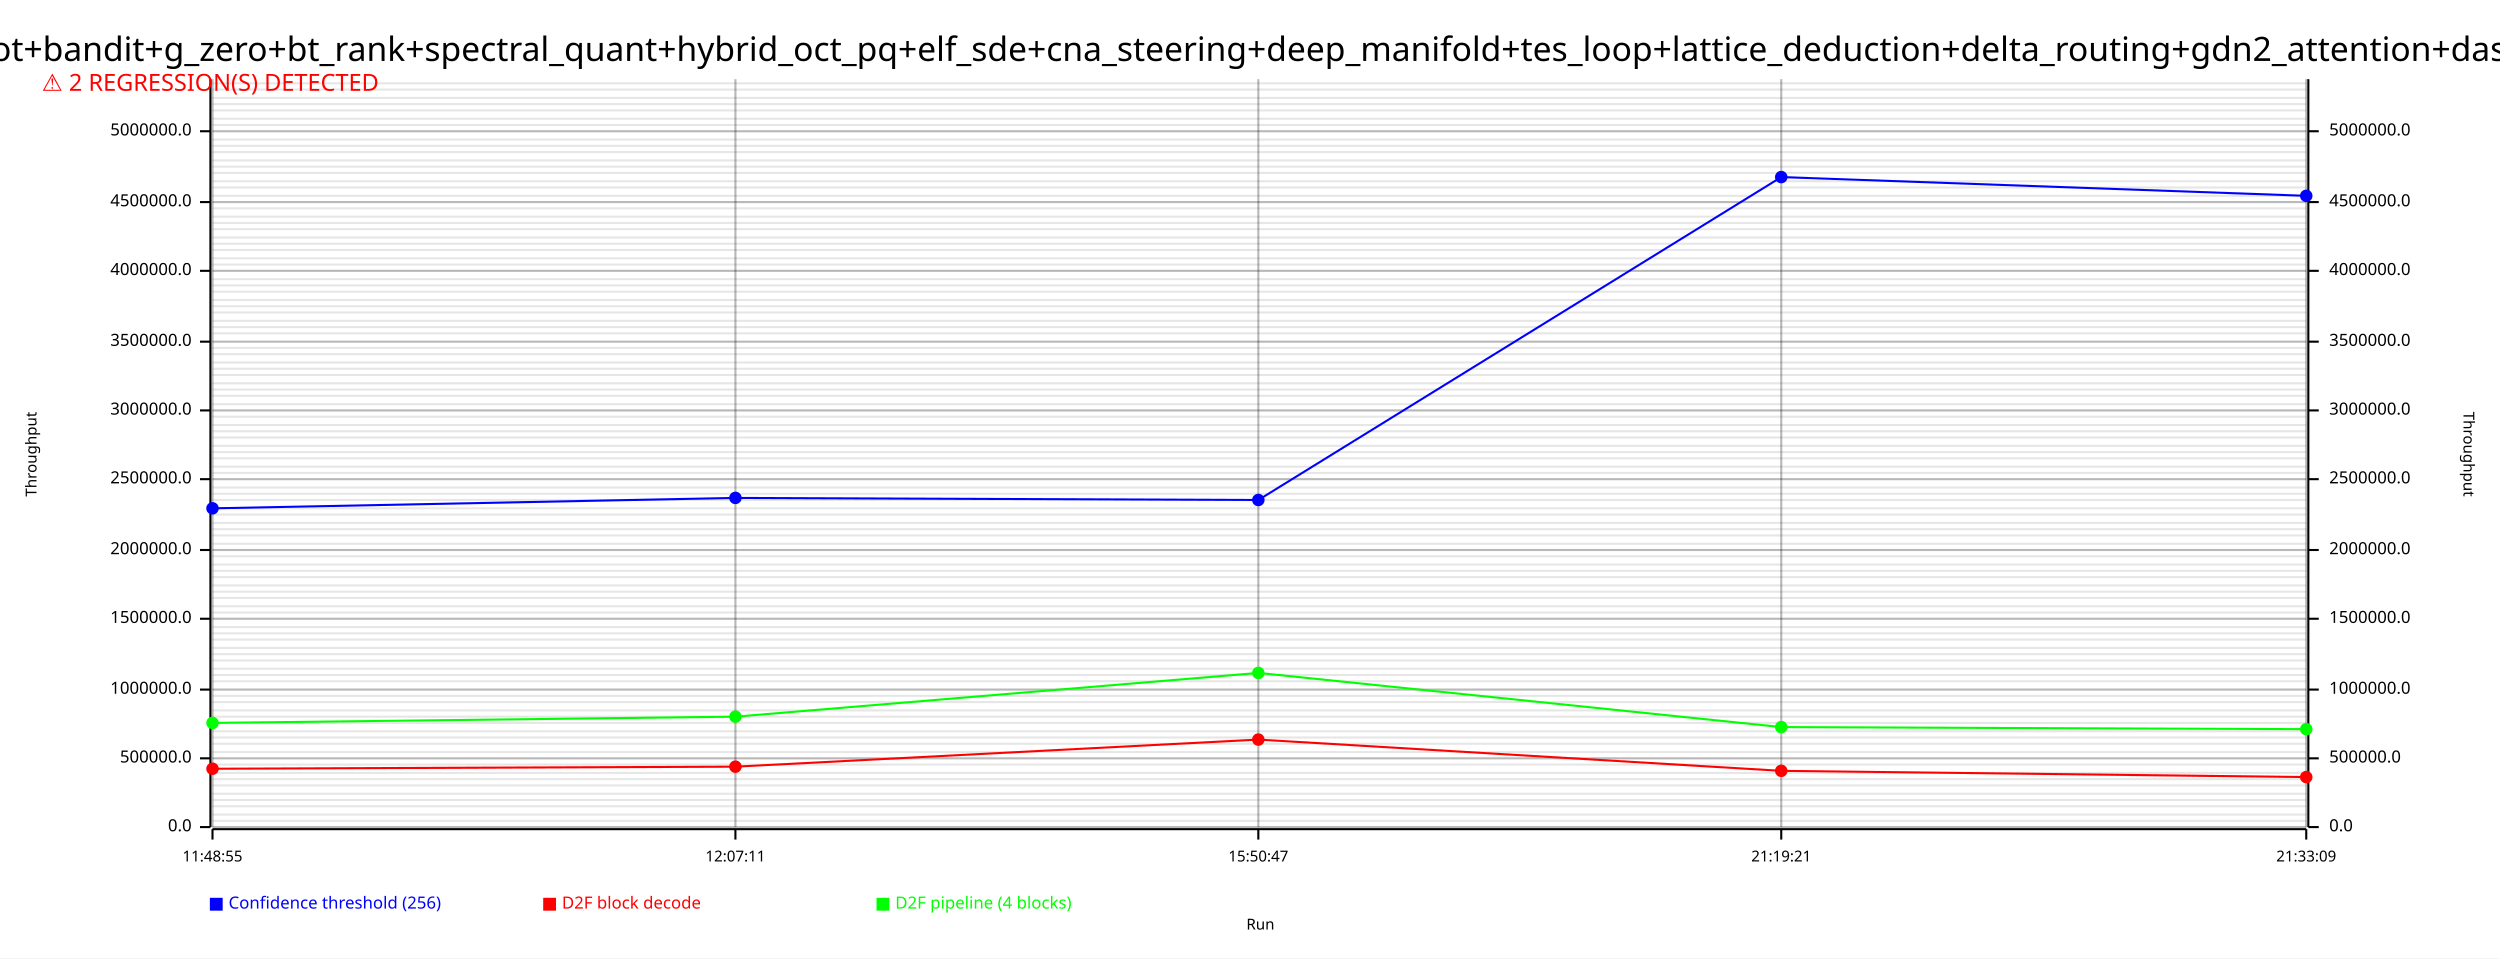
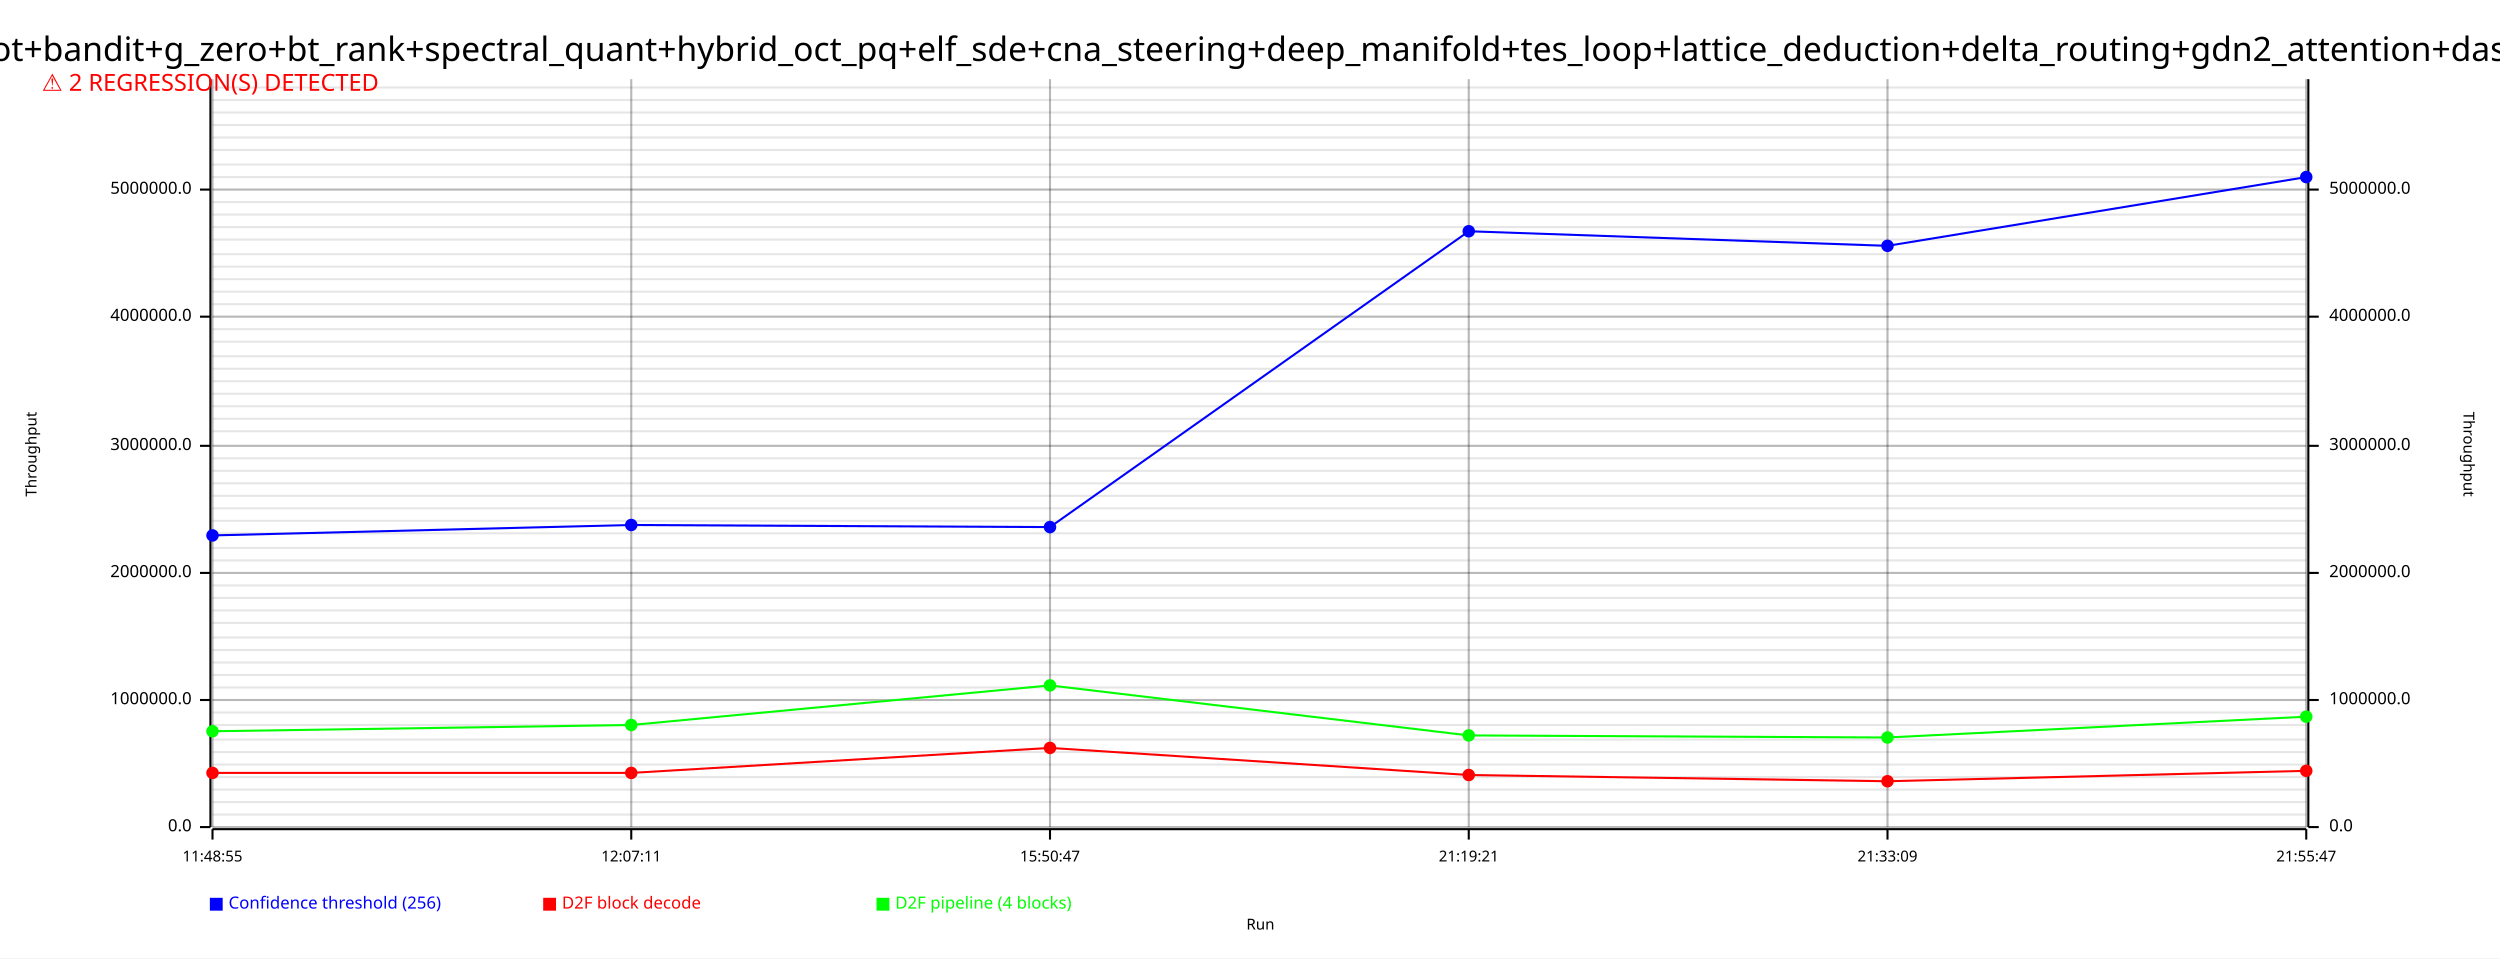
<svg xmlns="http://www.w3.org/2000/svg" width="1200" height="460" viewBox="0 0 1200 460">
  <rect x="0" y="0" width="1200" height="460" opacity="1" fill="#FFFFFF" stroke="none" />
  <text x="600" y="17" dy="0.76em" text-anchor="middle" font-family="sans-serif" font-size="16.129" opacity="1" fill="#000000">
Diff — Time Series [sparse_mlp+domain_latent+ppot+bandit+g_zero+bt_rank+spectral_quant+hybrid_oct_pq+elf_sde+cna_steering+deep_manifold+tes_loop+lattice_deduction+delta_routing+gdn2_attention+dash_attn+dreamer+lt2_looped+plasma_path+tf_loop]
</text>
  <line opacity="0.1" stroke="#000000" stroke-width="1" x1="102" y1="397" x2="102" y2="38" />
-   <line opacity="0.1" stroke="#000000" stroke-width="1" x1="353" y1="397" x2="353" y2="38" />
-   <line opacity="0.1" stroke="#000000" stroke-width="1" x1="604" y1="397" x2="604" y2="38" />
-   <line opacity="0.1" stroke="#000000" stroke-width="1" x1="855" y1="397" x2="855" y2="38" />
+   <line opacity="0.1" stroke="#000000" stroke-width="1" x1="303" y1="397" x2="303" y2="38" />
+   <line opacity="0.1" stroke="#000000" stroke-width="1" x1="504" y1="397" x2="504" y2="38" />
+   <line opacity="0.1" stroke="#000000" stroke-width="1" x1="705" y1="397" x2="705" y2="38" />
+   <line opacity="0.1" stroke="#000000" stroke-width="1" x1="906" y1="397" x2="906" y2="38" />
  <line opacity="0.1" stroke="#000000" stroke-width="1" x1="1107" y1="397" x2="1107" y2="38" />
  <line opacity="0.1" stroke="#000000" stroke-width="1" x1="102" y1="397" x2="1107" y2="397" />
-   <line opacity="0.1" stroke="#000000" stroke-width="1" x1="102" y1="394" x2="1107" y2="394" />
  <line opacity="0.1" stroke="#000000" stroke-width="1" x1="102" y1="391" x2="1107" y2="391" />
-   <line opacity="0.1" stroke="#000000" stroke-width="1" x1="102" y1="387" x2="1107" y2="387" />
-   <line opacity="0.1" stroke="#000000" stroke-width="1" x1="102" y1="384" x2="1107" y2="384" />
-   <line opacity="0.1" stroke="#000000" stroke-width="1" x1="102" y1="381" x2="1107" y2="381" />
-   <line opacity="0.1" stroke="#000000" stroke-width="1" x1="102" y1="377" x2="1107" y2="377" />
-   <line opacity="0.1" stroke="#000000" stroke-width="1" x1="102" y1="374" x2="1107" y2="374" />
-   <line opacity="0.1" stroke="#000000" stroke-width="1" x1="102" y1="371" x2="1107" y2="371" />
+   <line opacity="0.1" stroke="#000000" stroke-width="1" x1="102" y1="385" x2="1107" y2="385" />
+   <line opacity="0.1" stroke="#000000" stroke-width="1" x1="102" y1="379" x2="1107" y2="379" />
+   <line opacity="0.1" stroke="#000000" stroke-width="1" x1="102" y1="373" x2="1107" y2="373" />
  <line opacity="0.1" stroke="#000000" stroke-width="1" x1="102" y1="367" x2="1107" y2="367" />
-   <line opacity="0.1" stroke="#000000" stroke-width="1" x1="102" y1="364" x2="1107" y2="364" />
  <line opacity="0.1" stroke="#000000" stroke-width="1" x1="102" y1="361" x2="1107" y2="361" />
-   <line opacity="0.1" stroke="#000000" stroke-width="1" x1="102" y1="357" x2="1107" y2="357" />
-   <line opacity="0.1" stroke="#000000" stroke-width="1" x1="102" y1="354" x2="1107" y2="354" />
-   <line opacity="0.1" stroke="#000000" stroke-width="1" x1="102" y1="351" x2="1107" y2="351" />
-   <line opacity="0.1" stroke="#000000" stroke-width="1" x1="102" y1="347" x2="1107" y2="347" />
-   <line opacity="0.1" stroke="#000000" stroke-width="1" x1="102" y1="344" x2="1107" y2="344" />
-   <line opacity="0.1" stroke="#000000" stroke-width="1" x1="102" y1="341" x2="1107" y2="341" />
-   <line opacity="0.1" stroke="#000000" stroke-width="1" x1="102" y1="337" x2="1107" y2="337" />
-   <line opacity="0.1" stroke="#000000" stroke-width="1" x1="102" y1="334" x2="1107" y2="334" />
-   <line opacity="0.1" stroke="#000000" stroke-width="1" x1="102" y1="331" x2="1107" y2="331" />
-   <line opacity="0.1" stroke="#000000" stroke-width="1" x1="102" y1="327" x2="1107" y2="327" />
+   <line opacity="0.1" stroke="#000000" stroke-width="1" x1="102" y1="355" x2="1107" y2="355" />
+   <line opacity="0.1" stroke="#000000" stroke-width="1" x1="102" y1="348" x2="1107" y2="348" />
+   <line opacity="0.1" stroke="#000000" stroke-width="1" x1="102" y1="342" x2="1107" y2="342" />
+   <line opacity="0.1" stroke="#000000" stroke-width="1" x1="102" y1="336" x2="1107" y2="336" />
+   <line opacity="0.1" stroke="#000000" stroke-width="1" x1="102" y1="330" x2="1107" y2="330" />
  <line opacity="0.1" stroke="#000000" stroke-width="1" x1="102" y1="324" x2="1107" y2="324" />
-   <line opacity="0.1" stroke="#000000" stroke-width="1" x1="102" y1="321" x2="1107" y2="321" />
-   <line opacity="0.1" stroke="#000000" stroke-width="1" x1="102" y1="317" x2="1107" y2="317" />
-   <line opacity="0.1" stroke="#000000" stroke-width="1" x1="102" y1="314" x2="1107" y2="314" />
-   <line opacity="0.1" stroke="#000000" stroke-width="1" x1="102" y1="311" x2="1107" y2="311" />
-   <line opacity="0.1" stroke="#000000" stroke-width="1" x1="102" y1="307" x2="1107" y2="307" />
-   <line opacity="0.1" stroke="#000000" stroke-width="1" x1="102" y1="304" x2="1107" y2="304" />
-   <line opacity="0.1" stroke="#000000" stroke-width="1" x1="102" y1="301" x2="1107" y2="301" />
-   <line opacity="0.1" stroke="#000000" stroke-width="1" x1="102" y1="297" x2="1107" y2="297" />
-   <line opacity="0.1" stroke="#000000" stroke-width="1" x1="102" y1="294" x2="1107" y2="294" />
-   <line opacity="0.1" stroke="#000000" stroke-width="1" x1="102" y1="291" x2="1107" y2="291" />
+   <line opacity="0.1" stroke="#000000" stroke-width="1" x1="102" y1="318" x2="1107" y2="318" />
+   <line opacity="0.1" stroke="#000000" stroke-width="1" x1="102" y1="312" x2="1107" y2="312" />
+   <line opacity="0.1" stroke="#000000" stroke-width="1" x1="102" y1="306" x2="1107" y2="306" />
+   <line opacity="0.1" stroke="#000000" stroke-width="1" x1="102" y1="299" x2="1107" y2="299" />
+   <line opacity="0.1" stroke="#000000" stroke-width="1" x1="102" y1="293" x2="1107" y2="293" />
  <line opacity="0.1" stroke="#000000" stroke-width="1" x1="102" y1="287" x2="1107" y2="287" />
-   <line opacity="0.1" stroke="#000000" stroke-width="1" x1="102" y1="284" x2="1107" y2="284" />
  <line opacity="0.1" stroke="#000000" stroke-width="1" x1="102" y1="281" x2="1107" y2="281" />
-   <line opacity="0.1" stroke="#000000" stroke-width="1" x1="102" y1="277" x2="1107" y2="277" />
-   <line opacity="0.1" stroke="#000000" stroke-width="1" x1="102" y1="274" x2="1107" y2="274" />
-   <line opacity="0.1" stroke="#000000" stroke-width="1" x1="102" y1="271" x2="1107" y2="271" />
-   <line opacity="0.1" stroke="#000000" stroke-width="1" x1="102" y1="267" x2="1107" y2="267" />
-   <line opacity="0.1" stroke="#000000" stroke-width="1" x1="102" y1="264" x2="1107" y2="264" />
-   <line opacity="0.1" stroke="#000000" stroke-width="1" x1="102" y1="261" x2="1107" y2="261" />
-   <line opacity="0.1" stroke="#000000" stroke-width="1" x1="102" y1="257" x2="1107" y2="257" />
-   <line opacity="0.1" stroke="#000000" stroke-width="1" x1="102" y1="254" x2="1107" y2="254" />
-   <line opacity="0.1" stroke="#000000" stroke-width="1" x1="102" y1="251" x2="1107" y2="251" />
-   <line opacity="0.1" stroke="#000000" stroke-width="1" x1="102" y1="247" x2="1107" y2="247" />
+   <line opacity="0.1" stroke="#000000" stroke-width="1" x1="102" y1="275" x2="1107" y2="275" />
+   <line opacity="0.1" stroke="#000000" stroke-width="1" x1="102" y1="269" x2="1107" y2="269" />
+   <line opacity="0.1" stroke="#000000" stroke-width="1" x1="102" y1="263" x2="1107" y2="263" />
+   <line opacity="0.1" stroke="#000000" stroke-width="1" x1="102" y1="256" x2="1107" y2="256" />
+   <line opacity="0.1" stroke="#000000" stroke-width="1" x1="102" y1="250" x2="1107" y2="250" />
  <line opacity="0.1" stroke="#000000" stroke-width="1" x1="102" y1="244" x2="1107" y2="244" />
-   <line opacity="0.1" stroke="#000000" stroke-width="1" x1="102" y1="240" x2="1107" y2="240" />
-   <line opacity="0.1" stroke="#000000" stroke-width="1" x1="102" y1="237" x2="1107" y2="237" />
-   <line opacity="0.1" stroke="#000000" stroke-width="1" x1="102" y1="234" x2="1107" y2="234" />
-   <line opacity="0.1" stroke="#000000" stroke-width="1" x1="102" y1="230" x2="1107" y2="230" />
-   <line opacity="0.1" stroke="#000000" stroke-width="1" x1="102" y1="227" x2="1107" y2="227" />
-   <line opacity="0.1" stroke="#000000" stroke-width="1" x1="102" y1="224" x2="1107" y2="224" />
+   <line opacity="0.1" stroke="#000000" stroke-width="1" x1="102" y1="238" x2="1107" y2="238" />
+   <line opacity="0.1" stroke="#000000" stroke-width="1" x1="102" y1="232" x2="1107" y2="232" />
+   <line opacity="0.1" stroke="#000000" stroke-width="1" x1="102" y1="226" x2="1107" y2="226" />
  <line opacity="0.1" stroke="#000000" stroke-width="1" x1="102" y1="220" x2="1107" y2="220" />
-   <line opacity="0.1" stroke="#000000" stroke-width="1" x1="102" y1="217" x2="1107" y2="217" />
  <line opacity="0.1" stroke="#000000" stroke-width="1" x1="102" y1="214" x2="1107" y2="214" />
-   <line opacity="0.1" stroke="#000000" stroke-width="1" x1="102" y1="210" x2="1107" y2="210" />
  <line opacity="0.1" stroke="#000000" stroke-width="1" x1="102" y1="207" x2="1107" y2="207" />
-   <line opacity="0.1" stroke="#000000" stroke-width="1" x1="102" y1="204" x2="1107" y2="204" />
-   <line opacity="0.1" stroke="#000000" stroke-width="1" x1="102" y1="200" x2="1107" y2="200" />
-   <line opacity="0.1" stroke="#000000" stroke-width="1" x1="102" y1="197" x2="1107" y2="197" />
-   <line opacity="0.1" stroke="#000000" stroke-width="1" x1="102" y1="194" x2="1107" y2="194" />
-   <line opacity="0.1" stroke="#000000" stroke-width="1" x1="102" y1="190" x2="1107" y2="190" />
-   <line opacity="0.1" stroke="#000000" stroke-width="1" x1="102" y1="187" x2="1107" y2="187" />
-   <line opacity="0.1" stroke="#000000" stroke-width="1" x1="102" y1="184" x2="1107" y2="184" />
-   <line opacity="0.1" stroke="#000000" stroke-width="1" x1="102" y1="180" x2="1107" y2="180" />
+   <line opacity="0.1" stroke="#000000" stroke-width="1" x1="102" y1="201" x2="1107" y2="201" />
+   <line opacity="0.1" stroke="#000000" stroke-width="1" x1="102" y1="195" x2="1107" y2="195" />
+   <line opacity="0.1" stroke="#000000" stroke-width="1" x1="102" y1="189" x2="1107" y2="189" />
+   <line opacity="0.1" stroke="#000000" stroke-width="1" x1="102" y1="183" x2="1107" y2="183" />
  <line opacity="0.1" stroke="#000000" stroke-width="1" x1="102" y1="177" x2="1107" y2="177" />
-   <line opacity="0.1" stroke="#000000" stroke-width="1" x1="102" y1="174" x2="1107" y2="174" />
-   <line opacity="0.1" stroke="#000000" stroke-width="1" x1="102" y1="170" x2="1107" y2="170" />
-   <line opacity="0.1" stroke="#000000" stroke-width="1" x1="102" y1="167" x2="1107" y2="167" />
+   <line opacity="0.1" stroke="#000000" stroke-width="1" x1="102" y1="171" x2="1107" y2="171" />
  <line opacity="0.1" stroke="#000000" stroke-width="1" x1="102" y1="164" x2="1107" y2="164" />
-   <line opacity="0.1" stroke="#000000" stroke-width="1" x1="102" y1="160" x2="1107" y2="160" />
-   <line opacity="0.1" stroke="#000000" stroke-width="1" x1="102" y1="157" x2="1107" y2="157" />
-   <line opacity="0.1" stroke="#000000" stroke-width="1" x1="102" y1="154" x2="1107" y2="154" />
-   <line opacity="0.1" stroke="#000000" stroke-width="1" x1="102" y1="150" x2="1107" y2="150" />
-   <line opacity="0.1" stroke="#000000" stroke-width="1" x1="102" y1="147" x2="1107" y2="147" />
-   <line opacity="0.1" stroke="#000000" stroke-width="1" x1="102" y1="144" x2="1107" y2="144" />
+   <line opacity="0.1" stroke="#000000" stroke-width="1" x1="102" y1="158" x2="1107" y2="158" />
+   <line opacity="0.1" stroke="#000000" stroke-width="1" x1="102" y1="152" x2="1107" y2="152" />
+   <line opacity="0.1" stroke="#000000" stroke-width="1" x1="102" y1="146" x2="1107" y2="146" />
  <line opacity="0.1" stroke="#000000" stroke-width="1" x1="102" y1="140" x2="1107" y2="140" />
-   <line opacity="0.1" stroke="#000000" stroke-width="1" x1="102" y1="137" x2="1107" y2="137" />
  <line opacity="0.1" stroke="#000000" stroke-width="1" x1="102" y1="134" x2="1107" y2="134" />
-   <line opacity="0.1" stroke="#000000" stroke-width="1" x1="102" y1="130" x2="1107" y2="130" />
-   <line opacity="0.1" stroke="#000000" stroke-width="1" x1="102" y1="127" x2="1107" y2="127" />
-   <line opacity="0.1" stroke="#000000" stroke-width="1" x1="102" y1="124" x2="1107" y2="124" />
-   <line opacity="0.1" stroke="#000000" stroke-width="1" x1="102" y1="120" x2="1107" y2="120" />
-   <line opacity="0.1" stroke="#000000" stroke-width="1" x1="102" y1="117" x2="1107" y2="117" />
-   <line opacity="0.1" stroke="#000000" stroke-width="1" x1="102" y1="114" x2="1107" y2="114" />
-   <line opacity="0.1" stroke="#000000" stroke-width="1" x1="102" y1="110" x2="1107" y2="110" />
-   <line opacity="0.1" stroke="#000000" stroke-width="1" x1="102" y1="107" x2="1107" y2="107" />
-   <line opacity="0.1" stroke="#000000" stroke-width="1" x1="102" y1="104" x2="1107" y2="104" />
-   <line opacity="0.1" stroke="#000000" stroke-width="1" x1="102" y1="100" x2="1107" y2="100" />
+   <line opacity="0.1" stroke="#000000" stroke-width="1" x1="102" y1="128" x2="1107" y2="128" />
+   <line opacity="0.1" stroke="#000000" stroke-width="1" x1="102" y1="122" x2="1107" y2="122" />
+   <line opacity="0.1" stroke="#000000" stroke-width="1" x1="102" y1="115" x2="1107" y2="115" />
+   <line opacity="0.1" stroke="#000000" stroke-width="1" x1="102" y1="109" x2="1107" y2="109" />
+   <line opacity="0.1" stroke="#000000" stroke-width="1" x1="102" y1="103" x2="1107" y2="103" />
  <line opacity="0.1" stroke="#000000" stroke-width="1" x1="102" y1="97" x2="1107" y2="97" />
-   <line opacity="0.1" stroke="#000000" stroke-width="1" x1="102" y1="94" x2="1107" y2="94" />
-   <line opacity="0.1" stroke="#000000" stroke-width="1" x1="102" y1="90" x2="1107" y2="90" />
-   <line opacity="0.1" stroke="#000000" stroke-width="1" x1="102" y1="87" x2="1107" y2="87" />
-   <line opacity="0.1" stroke="#000000" stroke-width="1" x1="102" y1="83" x2="1107" y2="83" />
-   <line opacity="0.1" stroke="#000000" stroke-width="1" x1="102" y1="80" x2="1107" y2="80" />
-   <line opacity="0.1" stroke="#000000" stroke-width="1" x1="102" y1="77" x2="1107" y2="77" />
-   <line opacity="0.1" stroke="#000000" stroke-width="1" x1="102" y1="73" x2="1107" y2="73" />
-   <line opacity="0.1" stroke="#000000" stroke-width="1" x1="102" y1="70" x2="1107" y2="70" />
-   <line opacity="0.1" stroke="#000000" stroke-width="1" x1="102" y1="67" x2="1107" y2="67" />
-   <line opacity="0.1" stroke="#000000" stroke-width="1" x1="102" y1="63" x2="1107" y2="63" />
+   <line opacity="0.1" stroke="#000000" stroke-width="1" x1="102" y1="91" x2="1107" y2="91" />
+   <line opacity="0.1" stroke="#000000" stroke-width="1" x1="102" y1="85" x2="1107" y2="85" />
+   <line opacity="0.1" stroke="#000000" stroke-width="1" x1="102" y1="79" x2="1107" y2="79" />
+   <line opacity="0.1" stroke="#000000" stroke-width="1" x1="102" y1="72" x2="1107" y2="72" />
+   <line opacity="0.1" stroke="#000000" stroke-width="1" x1="102" y1="66" x2="1107" y2="66" />
  <line opacity="0.1" stroke="#000000" stroke-width="1" x1="102" y1="60" x2="1107" y2="60" />
-   <line opacity="0.1" stroke="#000000" stroke-width="1" x1="102" y1="57" x2="1107" y2="57" />
-   <line opacity="0.1" stroke="#000000" stroke-width="1" x1="102" y1="53" x2="1107" y2="53" />
-   <line opacity="0.1" stroke="#000000" stroke-width="1" x1="102" y1="50" x2="1107" y2="50" />
-   <line opacity="0.1" stroke="#000000" stroke-width="1" x1="102" y1="47" x2="1107" y2="47" />
-   <line opacity="0.1" stroke="#000000" stroke-width="1" x1="102" y1="43" x2="1107" y2="43" />
-   <line opacity="0.1" stroke="#000000" stroke-width="1" x1="102" y1="40" x2="1107" y2="40" />
+   <line opacity="0.1" stroke="#000000" stroke-width="1" x1="102" y1="54" x2="1107" y2="54" />
+   <line opacity="0.1" stroke="#000000" stroke-width="1" x1="102" y1="48" x2="1107" y2="48" />
+   <line opacity="0.1" stroke="#000000" stroke-width="1" x1="102" y1="42" x2="1107" y2="42" />
  <text x="12" y="218" dy="0.76em" text-anchor="middle" font-family="sans-serif" font-size="7.258" opacity="1" fill="#000000" transform="rotate(270, 12, 218)">
Throughput
</text>
  <text x="605" y="448" dy="-0.5ex" text-anchor="middle" font-family="sans-serif" font-size="7.258" opacity="1" fill="#000000">
Run
</text>
  <text x="1188" y="218" dy="0.76em" text-anchor="middle" font-family="sans-serif" font-size="7.258" opacity="1" fill="#000000" transform="rotate(90, 1188, 218)">
Throughput
</text>
  <line opacity="0.2" stroke="#000000" stroke-width="1" x1="102" y1="397" x2="102" y2="38" />
-   <line opacity="0.2" stroke="#000000" stroke-width="1" x1="353" y1="397" x2="353" y2="38" />
-   <line opacity="0.2" stroke="#000000" stroke-width="1" x1="604" y1="397" x2="604" y2="38" />
-   <line opacity="0.2" stroke="#000000" stroke-width="1" x1="855" y1="397" x2="855" y2="38" />
+   <line opacity="0.2" stroke="#000000" stroke-width="1" x1="303" y1="397" x2="303" y2="38" />
+   <line opacity="0.2" stroke="#000000" stroke-width="1" x1="504" y1="397" x2="504" y2="38" />
+   <line opacity="0.2" stroke="#000000" stroke-width="1" x1="705" y1="397" x2="705" y2="38" />
+   <line opacity="0.2" stroke="#000000" stroke-width="1" x1="906" y1="397" x2="906" y2="38" />
  <line opacity="0.2" stroke="#000000" stroke-width="1" x1="1107" y1="397" x2="1107" y2="38" />
  <line opacity="0.2" stroke="#000000" stroke-width="1" x1="102" y1="397" x2="1107" y2="397" />
-   <line opacity="0.2" stroke="#000000" stroke-width="1" x1="102" y1="364" x2="1107" y2="364" />
-   <line opacity="0.2" stroke="#000000" stroke-width="1" x1="102" y1="331" x2="1107" y2="331" />
-   <line opacity="0.2" stroke="#000000" stroke-width="1" x1="102" y1="297" x2="1107" y2="297" />
-   <line opacity="0.2" stroke="#000000" stroke-width="1" x1="102" y1="264" x2="1107" y2="264" />
-   <line opacity="0.2" stroke="#000000" stroke-width="1" x1="102" y1="230" x2="1107" y2="230" />
-   <line opacity="0.2" stroke="#000000" stroke-width="1" x1="102" y1="197" x2="1107" y2="197" />
-   <line opacity="0.2" stroke="#000000" stroke-width="1" x1="102" y1="164" x2="1107" y2="164" />
-   <line opacity="0.2" stroke="#000000" stroke-width="1" x1="102" y1="130" x2="1107" y2="130" />
-   <line opacity="0.2" stroke="#000000" stroke-width="1" x1="102" y1="97" x2="1107" y2="97" />
-   <line opacity="0.2" stroke="#000000" stroke-width="1" x1="102" y1="63" x2="1107" y2="63" />
+   <line opacity="0.2" stroke="#000000" stroke-width="1" x1="102" y1="336" x2="1107" y2="336" />
+   <line opacity="0.2" stroke="#000000" stroke-width="1" x1="102" y1="275" x2="1107" y2="275" />
+   <line opacity="0.2" stroke="#000000" stroke-width="1" x1="102" y1="214" x2="1107" y2="214" />
+   <line opacity="0.2" stroke="#000000" stroke-width="1" x1="102" y1="152" x2="1107" y2="152" />
+   <line opacity="0.2" stroke="#000000" stroke-width="1" x1="102" y1="91" x2="1107" y2="91" />
  <polyline fill="none" opacity="1" stroke="#000000" stroke-width="1" points="101,38 101,397 " />
  <text x="92" y="397" dy="0.5ex" text-anchor="end" font-family="sans-serif" font-size="8.065" opacity="1" fill="#000000">
0.0
</text>
  <polyline fill="none" opacity="1" stroke="#000000" stroke-width="1" points="96,397 101,397 " />
-   <text x="92" y="364" dy="0.5ex" text-anchor="end" font-family="sans-serif" font-size="8.065" opacity="1" fill="#000000">
- 500000.0
- </text>
-   <polyline fill="none" opacity="1" stroke="#000000" stroke-width="1" points="96,364 101,364 " />
-   <text x="92" y="331" dy="0.5ex" text-anchor="end" font-family="sans-serif" font-size="8.065" opacity="1" fill="#000000">
+   <text x="92" y="336" dy="0.5ex" text-anchor="end" font-family="sans-serif" font-size="8.065" opacity="1" fill="#000000">
1000000.0
</text>
-   <polyline fill="none" opacity="1" stroke="#000000" stroke-width="1" points="96,331 101,331 " />
-   <text x="92" y="297" dy="0.5ex" text-anchor="end" font-family="sans-serif" font-size="8.065" opacity="1" fill="#000000">
- 1500000.0
- </text>
-   <polyline fill="none" opacity="1" stroke="#000000" stroke-width="1" points="96,297 101,297 " />
-   <text x="92" y="264" dy="0.5ex" text-anchor="end" font-family="sans-serif" font-size="8.065" opacity="1" fill="#000000">
+   <polyline fill="none" opacity="1" stroke="#000000" stroke-width="1" points="96,336 101,336 " />
+   <text x="92" y="275" dy="0.5ex" text-anchor="end" font-family="sans-serif" font-size="8.065" opacity="1" fill="#000000">
2000000.0
</text>
-   <polyline fill="none" opacity="1" stroke="#000000" stroke-width="1" points="96,264 101,264 " />
-   <text x="92" y="230" dy="0.5ex" text-anchor="end" font-family="sans-serif" font-size="8.065" opacity="1" fill="#000000">
- 2500000.0
- </text>
-   <polyline fill="none" opacity="1" stroke="#000000" stroke-width="1" points="96,230 101,230 " />
-   <text x="92" y="197" dy="0.5ex" text-anchor="end" font-family="sans-serif" font-size="8.065" opacity="1" fill="#000000">
+   <polyline fill="none" opacity="1" stroke="#000000" stroke-width="1" points="96,275 101,275 " />
+   <text x="92" y="214" dy="0.5ex" text-anchor="end" font-family="sans-serif" font-size="8.065" opacity="1" fill="#000000">
3000000.0
</text>
-   <polyline fill="none" opacity="1" stroke="#000000" stroke-width="1" points="96,197 101,197 " />
-   <text x="92" y="164" dy="0.5ex" text-anchor="end" font-family="sans-serif" font-size="8.065" opacity="1" fill="#000000">
- 3500000.0
- </text>
-   <polyline fill="none" opacity="1" stroke="#000000" stroke-width="1" points="96,164 101,164 " />
-   <text x="92" y="130" dy="0.5ex" text-anchor="end" font-family="sans-serif" font-size="8.065" opacity="1" fill="#000000">
+   <polyline fill="none" opacity="1" stroke="#000000" stroke-width="1" points="96,214 101,214 " />
+   <text x="92" y="152" dy="0.5ex" text-anchor="end" font-family="sans-serif" font-size="8.065" opacity="1" fill="#000000">
4000000.0
</text>
-   <polyline fill="none" opacity="1" stroke="#000000" stroke-width="1" points="96,130 101,130 " />
-   <text x="92" y="97" dy="0.5ex" text-anchor="end" font-family="sans-serif" font-size="8.065" opacity="1" fill="#000000">
- 4500000.0
- </text>
-   <polyline fill="none" opacity="1" stroke="#000000" stroke-width="1" points="96,97 101,97 " />
-   <text x="92" y="63" dy="0.5ex" text-anchor="end" font-family="sans-serif" font-size="8.065" opacity="1" fill="#000000">
+   <polyline fill="none" opacity="1" stroke="#000000" stroke-width="1" points="96,152 101,152 " />
+   <text x="92" y="91" dy="0.5ex" text-anchor="end" font-family="sans-serif" font-size="8.065" opacity="1" fill="#000000">
5000000.0
</text>
-   <polyline fill="none" opacity="1" stroke="#000000" stroke-width="1" points="96,63 101,63 " />
+   <polyline fill="none" opacity="1" stroke="#000000" stroke-width="1" points="96,91 101,91 " />
  <polyline fill="none" opacity="1" stroke="#000000" stroke-width="1" points="102,398 1107,398 " />
  <text x="102" y="408" dy="0.76em" text-anchor="middle" font-family="sans-serif" font-size="7.258" opacity="1" fill="#000000">
11:48:55
</text>
  <polyline fill="none" opacity="1" stroke="#000000" stroke-width="1" points="102,398 102,403 " />
-   <text x="353" y="408" dy="0.76em" text-anchor="middle" font-family="sans-serif" font-size="7.258" opacity="1" fill="#000000">
+   <text x="303" y="408" dy="0.76em" text-anchor="middle" font-family="sans-serif" font-size="7.258" opacity="1" fill="#000000">
12:07:11
</text>
-   <polyline fill="none" opacity="1" stroke="#000000" stroke-width="1" points="353,398 353,403 " />
-   <text x="604" y="408" dy="0.76em" text-anchor="middle" font-family="sans-serif" font-size="7.258" opacity="1" fill="#000000">
+   <polyline fill="none" opacity="1" stroke="#000000" stroke-width="1" points="303,398 303,403 " />
+   <text x="504" y="408" dy="0.76em" text-anchor="middle" font-family="sans-serif" font-size="7.258" opacity="1" fill="#000000">
15:50:47
</text>
-   <polyline fill="none" opacity="1" stroke="#000000" stroke-width="1" points="604,398 604,403 " />
-   <text x="855" y="408" dy="0.76em" text-anchor="middle" font-family="sans-serif" font-size="7.258" opacity="1" fill="#000000">
+   <polyline fill="none" opacity="1" stroke="#000000" stroke-width="1" points="504,398 504,403 " />
+   <text x="705" y="408" dy="0.76em" text-anchor="middle" font-family="sans-serif" font-size="7.258" opacity="1" fill="#000000">
21:19:21
</text>
-   <polyline fill="none" opacity="1" stroke="#000000" stroke-width="1" points="855,398 855,403 " />
+   <polyline fill="none" opacity="1" stroke="#000000" stroke-width="1" points="705,398 705,403 " />
+   <text x="906" y="408" dy="0.76em" text-anchor="middle" font-family="sans-serif" font-size="7.258" opacity="1" fill="#000000">
+ 21:33:09
+ </text>
+   <polyline fill="none" opacity="1" stroke="#000000" stroke-width="1" points="906,398 906,403 " />
  <text x="1107" y="408" dy="0.76em" text-anchor="middle" font-family="sans-serif" font-size="7.258" opacity="1" fill="#000000">
- 21:33:09
+ 21:55:47
</text>
  <polyline fill="none" opacity="1" stroke="#000000" stroke-width="1" points="1107,398 1107,403 " />
  <polyline fill="none" opacity="1" stroke="#000000" stroke-width="1" points="1108,38 1108,397 " />
  <text x="1118" y="397" dy="0.5ex" text-anchor="start" font-family="sans-serif" font-size="8.065" opacity="1" fill="#000000">
0.0
</text>
  <polyline fill="none" opacity="1" stroke="#000000" stroke-width="1" points="1108,397 1113,397 " />
-   <text x="1118" y="364" dy="0.5ex" text-anchor="start" font-family="sans-serif" font-size="8.065" opacity="1" fill="#000000">
- 500000.0
- </text>
-   <polyline fill="none" opacity="1" stroke="#000000" stroke-width="1" points="1108,364 1113,364 " />
-   <text x="1118" y="331" dy="0.5ex" text-anchor="start" font-family="sans-serif" font-size="8.065" opacity="1" fill="#000000">
+   <text x="1118" y="336" dy="0.5ex" text-anchor="start" font-family="sans-serif" font-size="8.065" opacity="1" fill="#000000">
1000000.0
</text>
-   <polyline fill="none" opacity="1" stroke="#000000" stroke-width="1" points="1108,331 1113,331 " />
-   <text x="1118" y="297" dy="0.5ex" text-anchor="start" font-family="sans-serif" font-size="8.065" opacity="1" fill="#000000">
- 1500000.0
- </text>
-   <polyline fill="none" opacity="1" stroke="#000000" stroke-width="1" points="1108,297 1113,297 " />
-   <text x="1118" y="264" dy="0.5ex" text-anchor="start" font-family="sans-serif" font-size="8.065" opacity="1" fill="#000000">
+   <polyline fill="none" opacity="1" stroke="#000000" stroke-width="1" points="1108,336 1113,336 " />
+   <text x="1118" y="275" dy="0.5ex" text-anchor="start" font-family="sans-serif" font-size="8.065" opacity="1" fill="#000000">
2000000.0
</text>
-   <polyline fill="none" opacity="1" stroke="#000000" stroke-width="1" points="1108,264 1113,264 " />
-   <text x="1118" y="230" dy="0.5ex" text-anchor="start" font-family="sans-serif" font-size="8.065" opacity="1" fill="#000000">
- 2500000.0
- </text>
-   <polyline fill="none" opacity="1" stroke="#000000" stroke-width="1" points="1108,230 1113,230 " />
-   <text x="1118" y="197" dy="0.5ex" text-anchor="start" font-family="sans-serif" font-size="8.065" opacity="1" fill="#000000">
+   <polyline fill="none" opacity="1" stroke="#000000" stroke-width="1" points="1108,275 1113,275 " />
+   <text x="1118" y="214" dy="0.5ex" text-anchor="start" font-family="sans-serif" font-size="8.065" opacity="1" fill="#000000">
3000000.0
</text>
-   <polyline fill="none" opacity="1" stroke="#000000" stroke-width="1" points="1108,197 1113,197 " />
-   <text x="1118" y="164" dy="0.5ex" text-anchor="start" font-family="sans-serif" font-size="8.065" opacity="1" fill="#000000">
- 3500000.0
- </text>
-   <polyline fill="none" opacity="1" stroke="#000000" stroke-width="1" points="1108,164 1113,164 " />
-   <text x="1118" y="130" dy="0.5ex" text-anchor="start" font-family="sans-serif" font-size="8.065" opacity="1" fill="#000000">
+   <polyline fill="none" opacity="1" stroke="#000000" stroke-width="1" points="1108,214 1113,214 " />
+   <text x="1118" y="152" dy="0.5ex" text-anchor="start" font-family="sans-serif" font-size="8.065" opacity="1" fill="#000000">
4000000.0
</text>
-   <polyline fill="none" opacity="1" stroke="#000000" stroke-width="1" points="1108,130 1113,130 " />
-   <text x="1118" y="97" dy="0.5ex" text-anchor="start" font-family="sans-serif" font-size="8.065" opacity="1" fill="#000000">
- 4500000.0
- </text>
-   <polyline fill="none" opacity="1" stroke="#000000" stroke-width="1" points="1108,97 1113,97 " />
-   <text x="1118" y="63" dy="0.5ex" text-anchor="start" font-family="sans-serif" font-size="8.065" opacity="1" fill="#000000">
+   <polyline fill="none" opacity="1" stroke="#000000" stroke-width="1" points="1108,152 1113,152 " />
+   <text x="1118" y="91" dy="0.5ex" text-anchor="start" font-family="sans-serif" font-size="8.065" opacity="1" fill="#000000">
5000000.0
</text>
-   <polyline fill="none" opacity="1" stroke="#000000" stroke-width="1" points="1108,63 1113,63 " />
-   <polyline fill="none" opacity="1" stroke="#0000FF" stroke-width="1" points="102,244 353,239 604,240 855,85 1107,94 " />
-   <circle cx="102" cy="244" r="3" opacity="1" fill="#0000FF" stroke="none" stroke-width="1" />
-   <circle cx="353" cy="239" r="3" opacity="1" fill="#0000FF" stroke="none" stroke-width="1" />
-   <circle cx="604" cy="240" r="3" opacity="1" fill="#0000FF" stroke="none" stroke-width="1" />
-   <circle cx="855" cy="85" r="3" opacity="1" fill="#0000FF" stroke="none" stroke-width="1" />
-   <circle cx="1107" cy="94" r="3" opacity="1" fill="#0000FF" stroke="none" stroke-width="1" />
+   <polyline fill="none" opacity="1" stroke="#000000" stroke-width="1" points="1108,91 1113,91 " />
+   <polyline fill="none" opacity="1" stroke="#0000FF" stroke-width="1" points="102,257 303,252 504,253 705,111 906,118 1107,85 " />
+   <circle cx="102" cy="257" r="3" opacity="1" fill="#0000FF" stroke="none" stroke-width="1" />
+   <circle cx="303" cy="252" r="3" opacity="1" fill="#0000FF" stroke="none" stroke-width="1" />
+   <circle cx="504" cy="253" r="3" opacity="1" fill="#0000FF" stroke="none" stroke-width="1" />
+   <circle cx="705" cy="111" r="3" opacity="1" fill="#0000FF" stroke="none" stroke-width="1" />
+   <circle cx="906" cy="118" r="3" opacity="1" fill="#0000FF" stroke="none" stroke-width="1" />
+   <circle cx="1107" cy="85" r="3" opacity="1" fill="#0000FF" stroke="none" stroke-width="1" />
  <text x="100" y="430" dy="0.76em" text-anchor="start" font-family="sans-serif" font-size="8.065" opacity="1" fill="#0000FF">
■ Confidence threshold (256)
</text>
-   <polyline fill="none" opacity="1" stroke="#FF0000" stroke-width="1" points="102,369 353,368 604,355 855,370 1107,373 " />
-   <circle cx="102" cy="369" r="3" opacity="1" fill="#FF0000" stroke="none" stroke-width="1" />
-   <circle cx="353" cy="368" r="3" opacity="1" fill="#FF0000" stroke="none" stroke-width="1" />
-   <circle cx="604" cy="355" r="3" opacity="1" fill="#FF0000" stroke="none" stroke-width="1" />
-   <circle cx="855" cy="370" r="3" opacity="1" fill="#FF0000" stroke="none" stroke-width="1" />
-   <circle cx="1107" cy="373" r="3" opacity="1" fill="#FF0000" stroke="none" stroke-width="1" />
+   <polyline fill="none" opacity="1" stroke="#FF0000" stroke-width="1" points="102,371 303,371 504,359 705,372 906,375 1107,370 " />
+   <circle cx="102" cy="371" r="3" opacity="1" fill="#FF0000" stroke="none" stroke-width="1" />
+   <circle cx="303" cy="371" r="3" opacity="1" fill="#FF0000" stroke="none" stroke-width="1" />
+   <circle cx="504" cy="359" r="3" opacity="1" fill="#FF0000" stroke="none" stroke-width="1" />
+   <circle cx="705" cy="372" r="3" opacity="1" fill="#FF0000" stroke="none" stroke-width="1" />
+   <circle cx="906" cy="375" r="3" opacity="1" fill="#FF0000" stroke="none" stroke-width="1" />
+   <circle cx="1107" cy="370" r="3" opacity="1" fill="#FF0000" stroke="none" stroke-width="1" />
  <text x="260" y="430" dy="0.76em" text-anchor="start" font-family="sans-serif" font-size="8.065" opacity="1" fill="#FF0000">
■ D2F block decode
</text>
-   <polyline fill="none" opacity="1" stroke="#00FF00" stroke-width="1" points="102,347 353,344 604,323 855,349 1107,350 " />
-   <circle cx="102" cy="347" r="3" opacity="1" fill="#00FF00" stroke="none" stroke-width="1" />
-   <circle cx="353" cy="344" r="3" opacity="1" fill="#00FF00" stroke="none" stroke-width="1" />
-   <circle cx="604" cy="323" r="3" opacity="1" fill="#00FF00" stroke="none" stroke-width="1" />
-   <circle cx="855" cy="349" r="3" opacity="1" fill="#00FF00" stroke="none" stroke-width="1" />
-   <circle cx="1107" cy="350" r="3" opacity="1" fill="#00FF00" stroke="none" stroke-width="1" />
+   <polyline fill="none" opacity="1" stroke="#00FF00" stroke-width="1" points="102,351 303,348 504,329 705,353 906,354 1107,344 " />
+   <circle cx="102" cy="351" r="3" opacity="1" fill="#00FF00" stroke="none" stroke-width="1" />
+   <circle cx="303" cy="348" r="3" opacity="1" fill="#00FF00" stroke="none" stroke-width="1" />
+   <circle cx="504" cy="329" r="3" opacity="1" fill="#00FF00" stroke="none" stroke-width="1" />
+   <circle cx="705" cy="353" r="3" opacity="1" fill="#00FF00" stroke="none" stroke-width="1" />
+   <circle cx="906" cy="354" r="3" opacity="1" fill="#00FF00" stroke="none" stroke-width="1" />
+   <circle cx="1107" cy="344" r="3" opacity="1" fill="#00FF00" stroke="none" stroke-width="1" />
  <text x="420" y="430" dy="0.76em" text-anchor="start" font-family="sans-serif" font-size="8.065" opacity="1" fill="#00FF00">
■ D2F pipeline (4 blocks)
</text>
  <text x="20" y="35" dy="0.76em" text-anchor="start" font-family="sans-serif" font-size="11.29" opacity="1" fill="#FF0000">
⚠ 2 REGRESSION(S) DETECTED
</text>
</svg>
